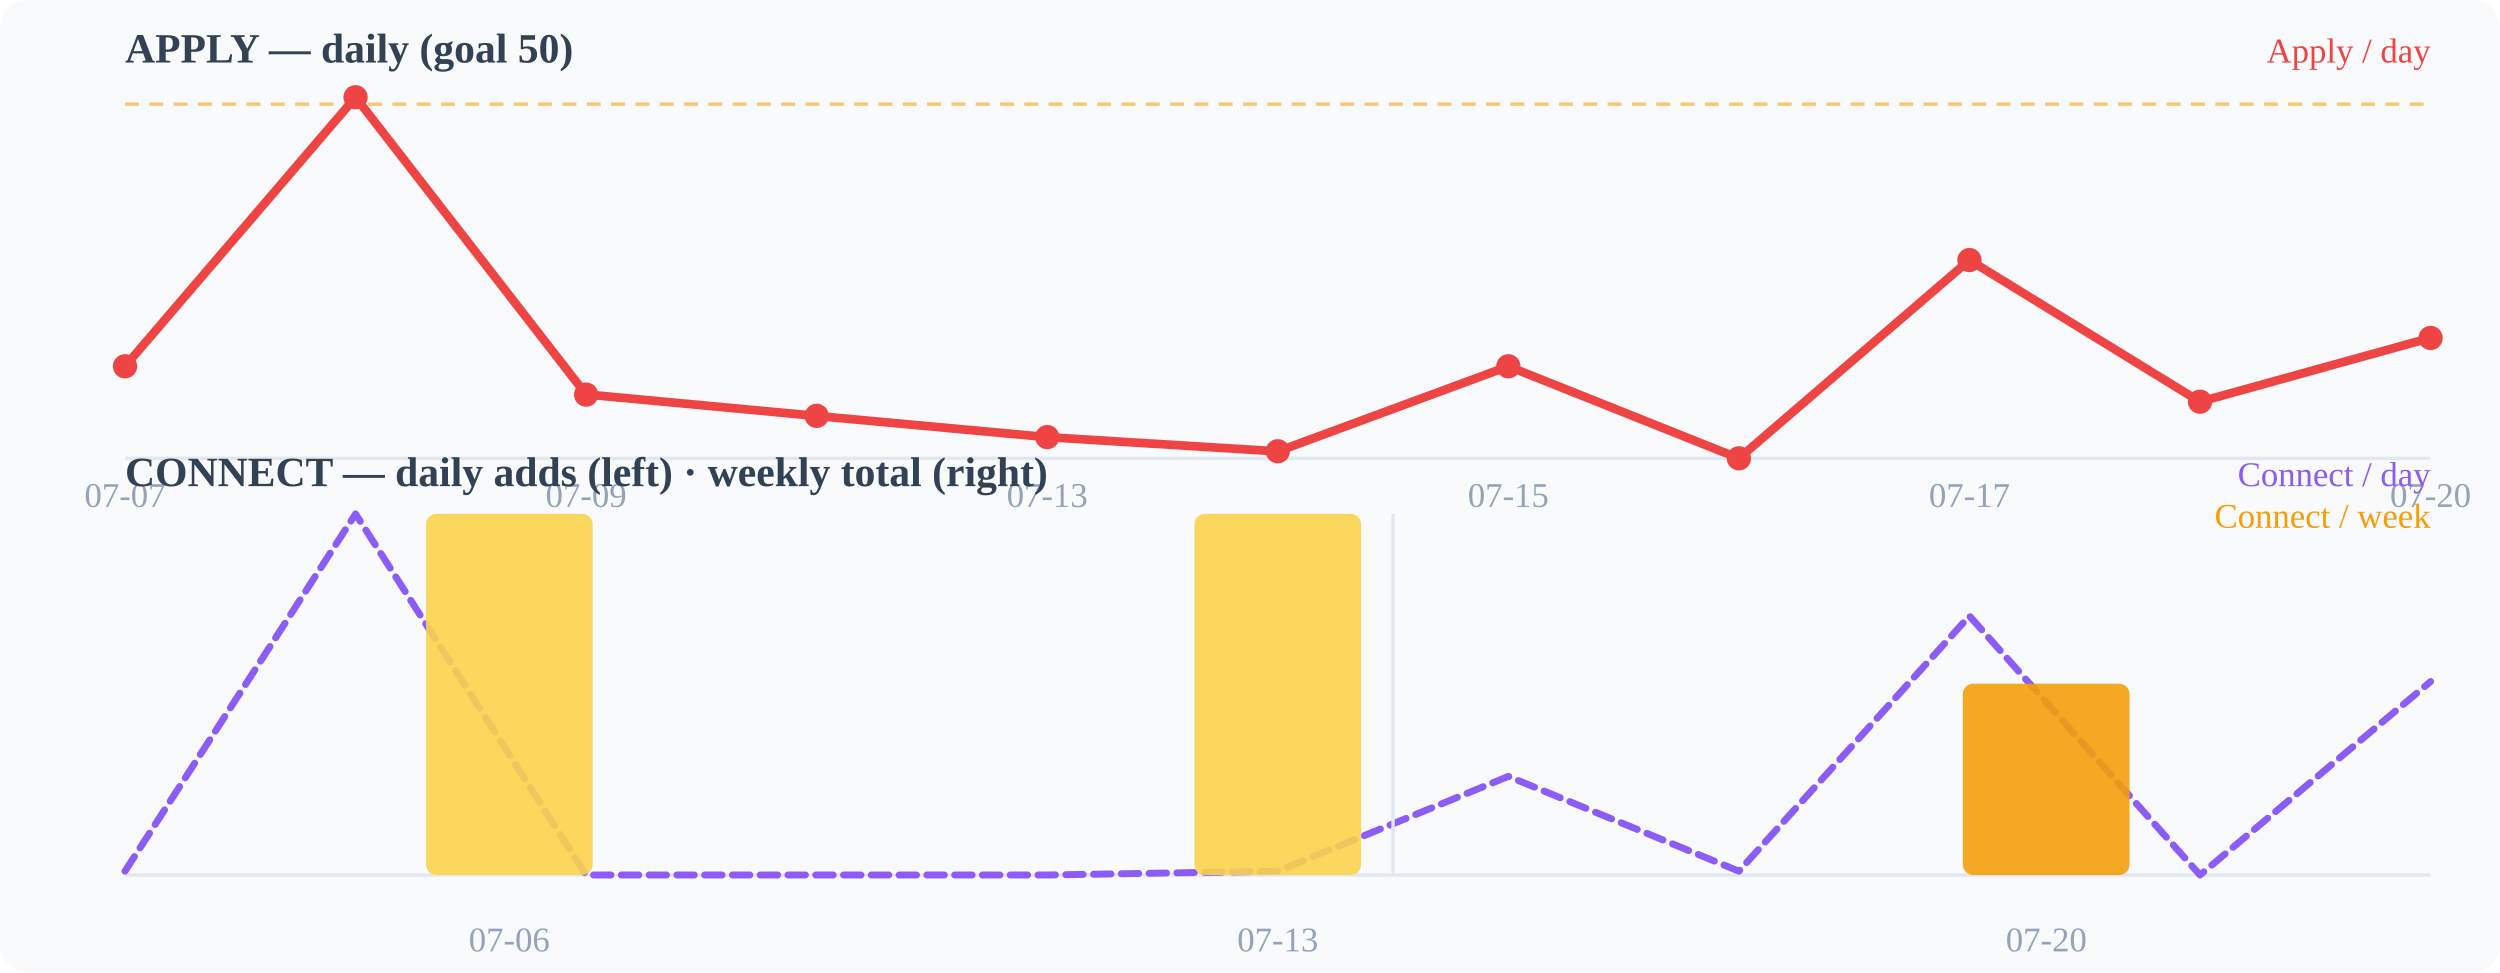
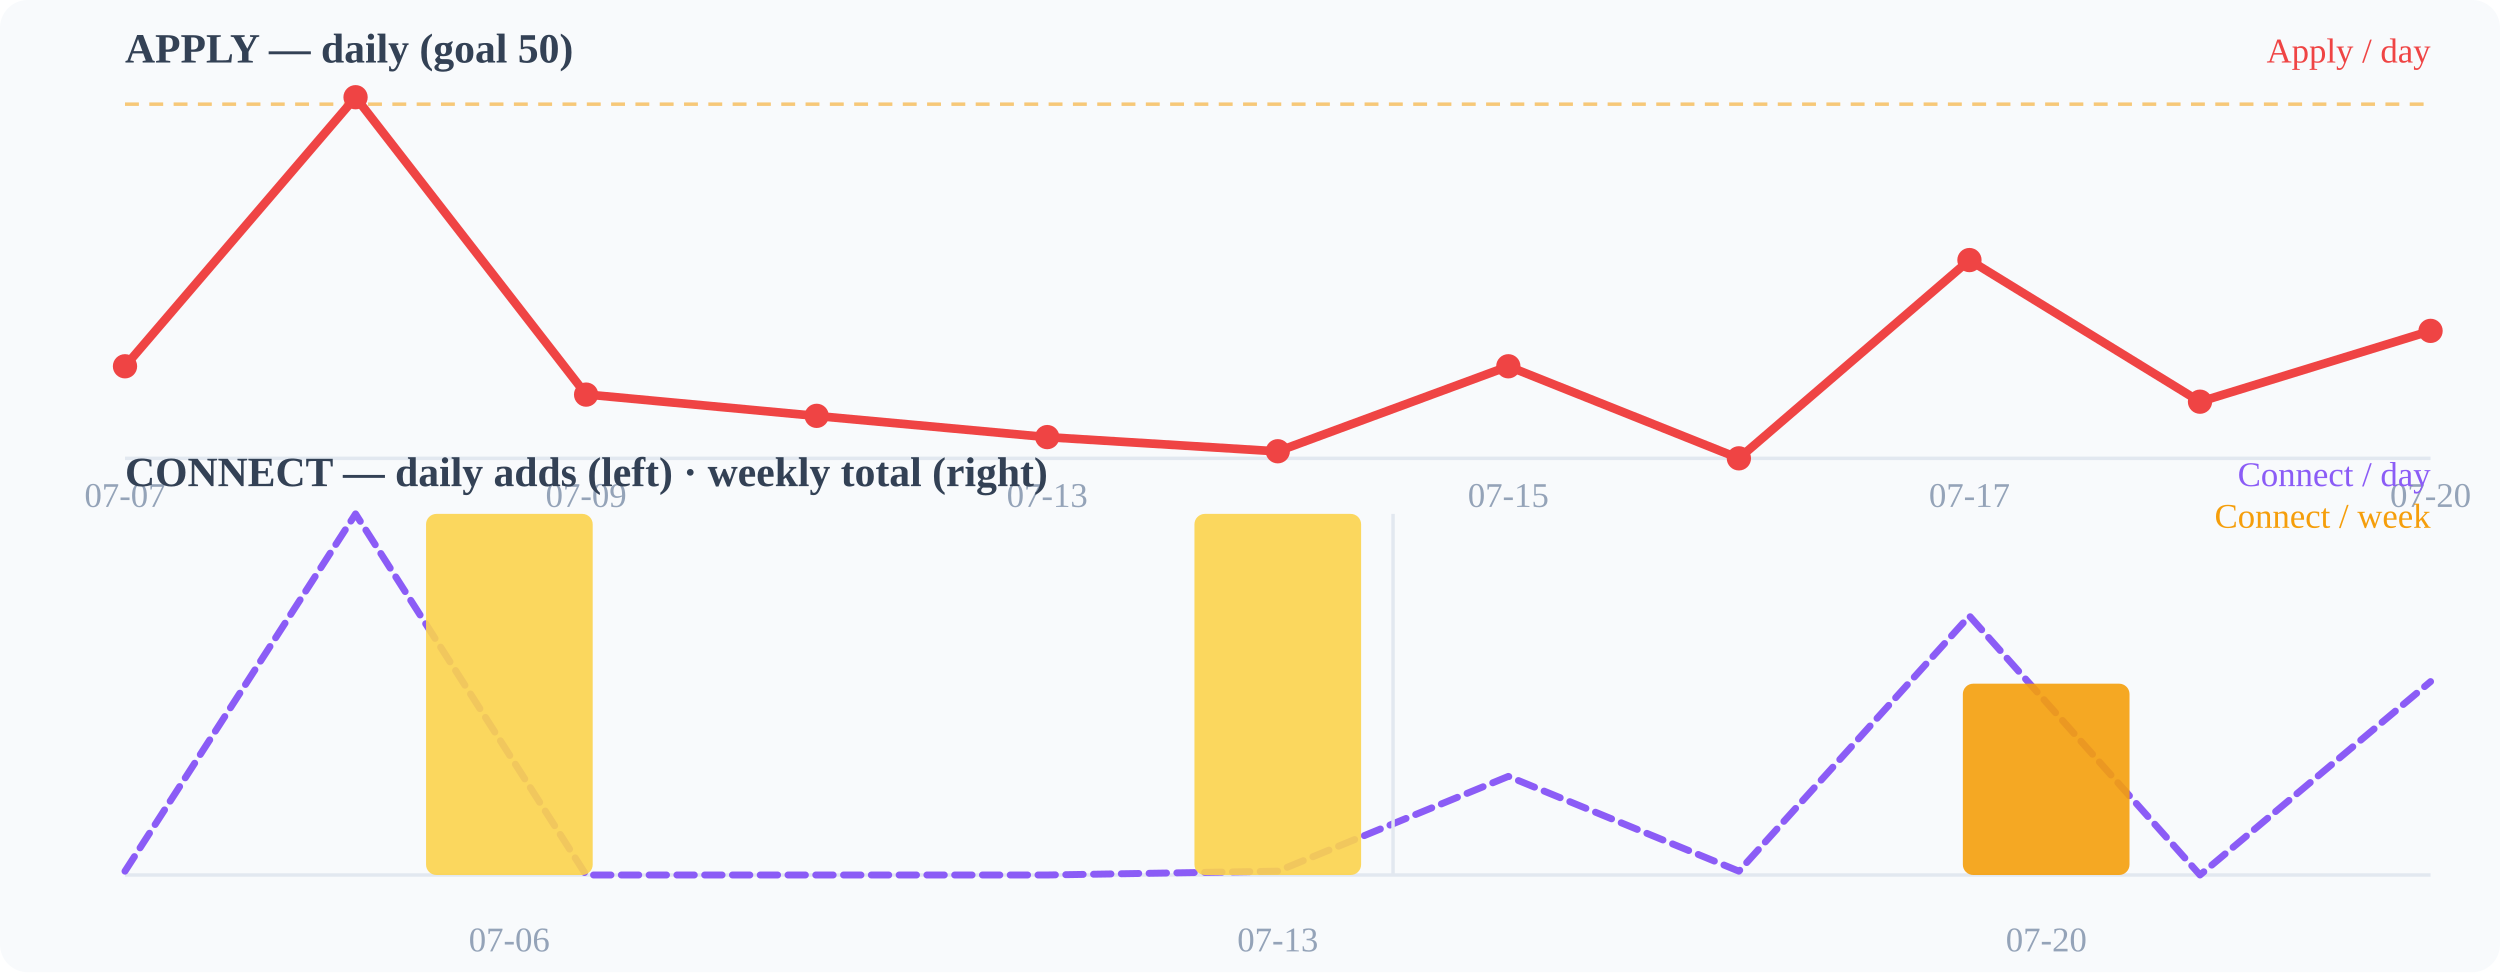
<svg xmlns="http://www.w3.org/2000/svg" width="720" height="280" viewBox="0 0 720 280">
  <rect width="720" height="280" fill="#f8fafc" rx="8" />
  <text x="36" y="18" font-size="12" font-weight="600" fill="#334155">APPLY — daily (goal 50)</text>
  <line x1="36" y1="132" x2="700" y2="132" stroke="#e2e8f0" stroke-width="1" />
  <line x1="36" y1="30.0" x2="700" y2="30.0" stroke="#f59e0b" stroke-width="1" stroke-dasharray="4 3" opacity="0.55" />
-   <polyline points="36.0,105.5 102.4,28.0 168.8,113.6 235.2,119.8 301.6,125.9 368.0,130.0 434.4,105.5 500.8,132.0 567.2,74.9 633.6,115.7 700.0,97.3" fill="none" stroke="#ef4444" stroke-width="2.5" stroke-linecap="round" stroke-linejoin="round" />
+   <polyline points="36.0,105.5 102.4,28.0 168.8,113.6 235.2,119.8 301.6,125.9 368.0,130.0 434.4,105.5 500.8,132.0 567.2,74.9 633.6,115.7 700.0,95.3" fill="none" stroke="#ef4444" stroke-width="2.5" stroke-linecap="round" stroke-linejoin="round" />
  <circle cx="36" cy="105.49" r="3.5" fill="#ef4444" />
  <circle cx="102.4" cy="28" r="3.5" fill="#ef4444" />
  <circle cx="168.8" cy="113.647" r="3.5" fill="#ef4444" />
  <circle cx="235.2" cy="119.765" r="3.5" fill="#ef4444" />
  <circle cx="301.6" cy="125.882" r="3.5" fill="#ef4444" />
  <circle cx="368" cy="129.961" r="3.5" fill="#ef4444" />
  <circle cx="434.4" cy="105.49" r="3.5" fill="#ef4444" />
  <circle cx="500.8" cy="132" r="3.5" fill="#ef4444" />
  <circle cx="567.2" cy="74.902" r="3.5" fill="#ef4444" />
  <circle cx="633.6" cy="115.686" r="3.5" fill="#ef4444" />
-   <circle cx="700" cy="97.333" r="3.5" fill="#ef4444" />
+   <circle cx="700" cy="95.294" r="3.5" fill="#ef4444" />
  <text x="36" y="146" font-size="10" fill="#94a3b8" text-anchor="middle">07-07</text>
  <text x="168.8" y="146" font-size="10" fill="#94a3b8" text-anchor="middle">07-09</text>
  <text x="301.6" y="146" font-size="10" fill="#94a3b8" text-anchor="middle">07-13</text>
  <text x="434.4" y="146" font-size="10" fill="#94a3b8" text-anchor="middle">07-15</text>
  <text x="567.2" y="146" font-size="10" fill="#94a3b8" text-anchor="middle">07-17</text>
  <text x="700" y="146" font-size="10" fill="#94a3b8" text-anchor="middle">07-20</text>
  <text x="36" y="140" font-size="12" font-weight="600" fill="#334155">CONNECT — daily adds (left) · weekly total (right)</text>
  <line x1="36" y1="252" x2="700" y2="252" stroke="#e2e8f0" stroke-width="1" />
  <polyline points="36.0,250.9 102.4,148.0 168.8,252.0 235.2,252.0 301.6,252.0 368.0,250.9 434.4,223.6 500.8,250.9 567.2,177.4 633.6,252.0 700.0,196.3" fill="none" stroke="#8b5cf6" stroke-width="2" stroke-linecap="round" stroke-linejoin="round" stroke-dasharray="5 3" />
  <rect x="122.7" y="148.0" width="48" height="104.0" rx="3" fill="#fcd34d" opacity="0.9" />
  <rect x="344.0" y="148.0" width="48" height="104.0" rx="3" fill="#fcd34d" opacity="0.9" />
  <rect x="565.3" y="196.9" width="48" height="55.1" rx="3" fill="#f59e0b" opacity="0.9" />
  <line x1="401.2" y1="148" x2="401.2" y2="252" stroke="#e2e8f0" stroke-width="1" />
  <text x="146.667" y="274" font-size="10" fill="#94a3b8" text-anchor="middle">07-06</text>
  <text x="368" y="274" font-size="10" fill="#94a3b8" text-anchor="middle">07-13</text>
  <text x="589.333" y="274" font-size="10" fill="#94a3b8" text-anchor="middle">07-20</text>
  <text x="700" y="18" font-size="10" fill="#ef4444" text-anchor="end">Apply / day</text>
  <text x="700" y="140" font-size="10" fill="#8b5cf6" text-anchor="end">Connect / day</text>
  <text x="700" y="152" font-size="10" fill="#f59e0b" text-anchor="end">Connect / week</text>
</svg>
